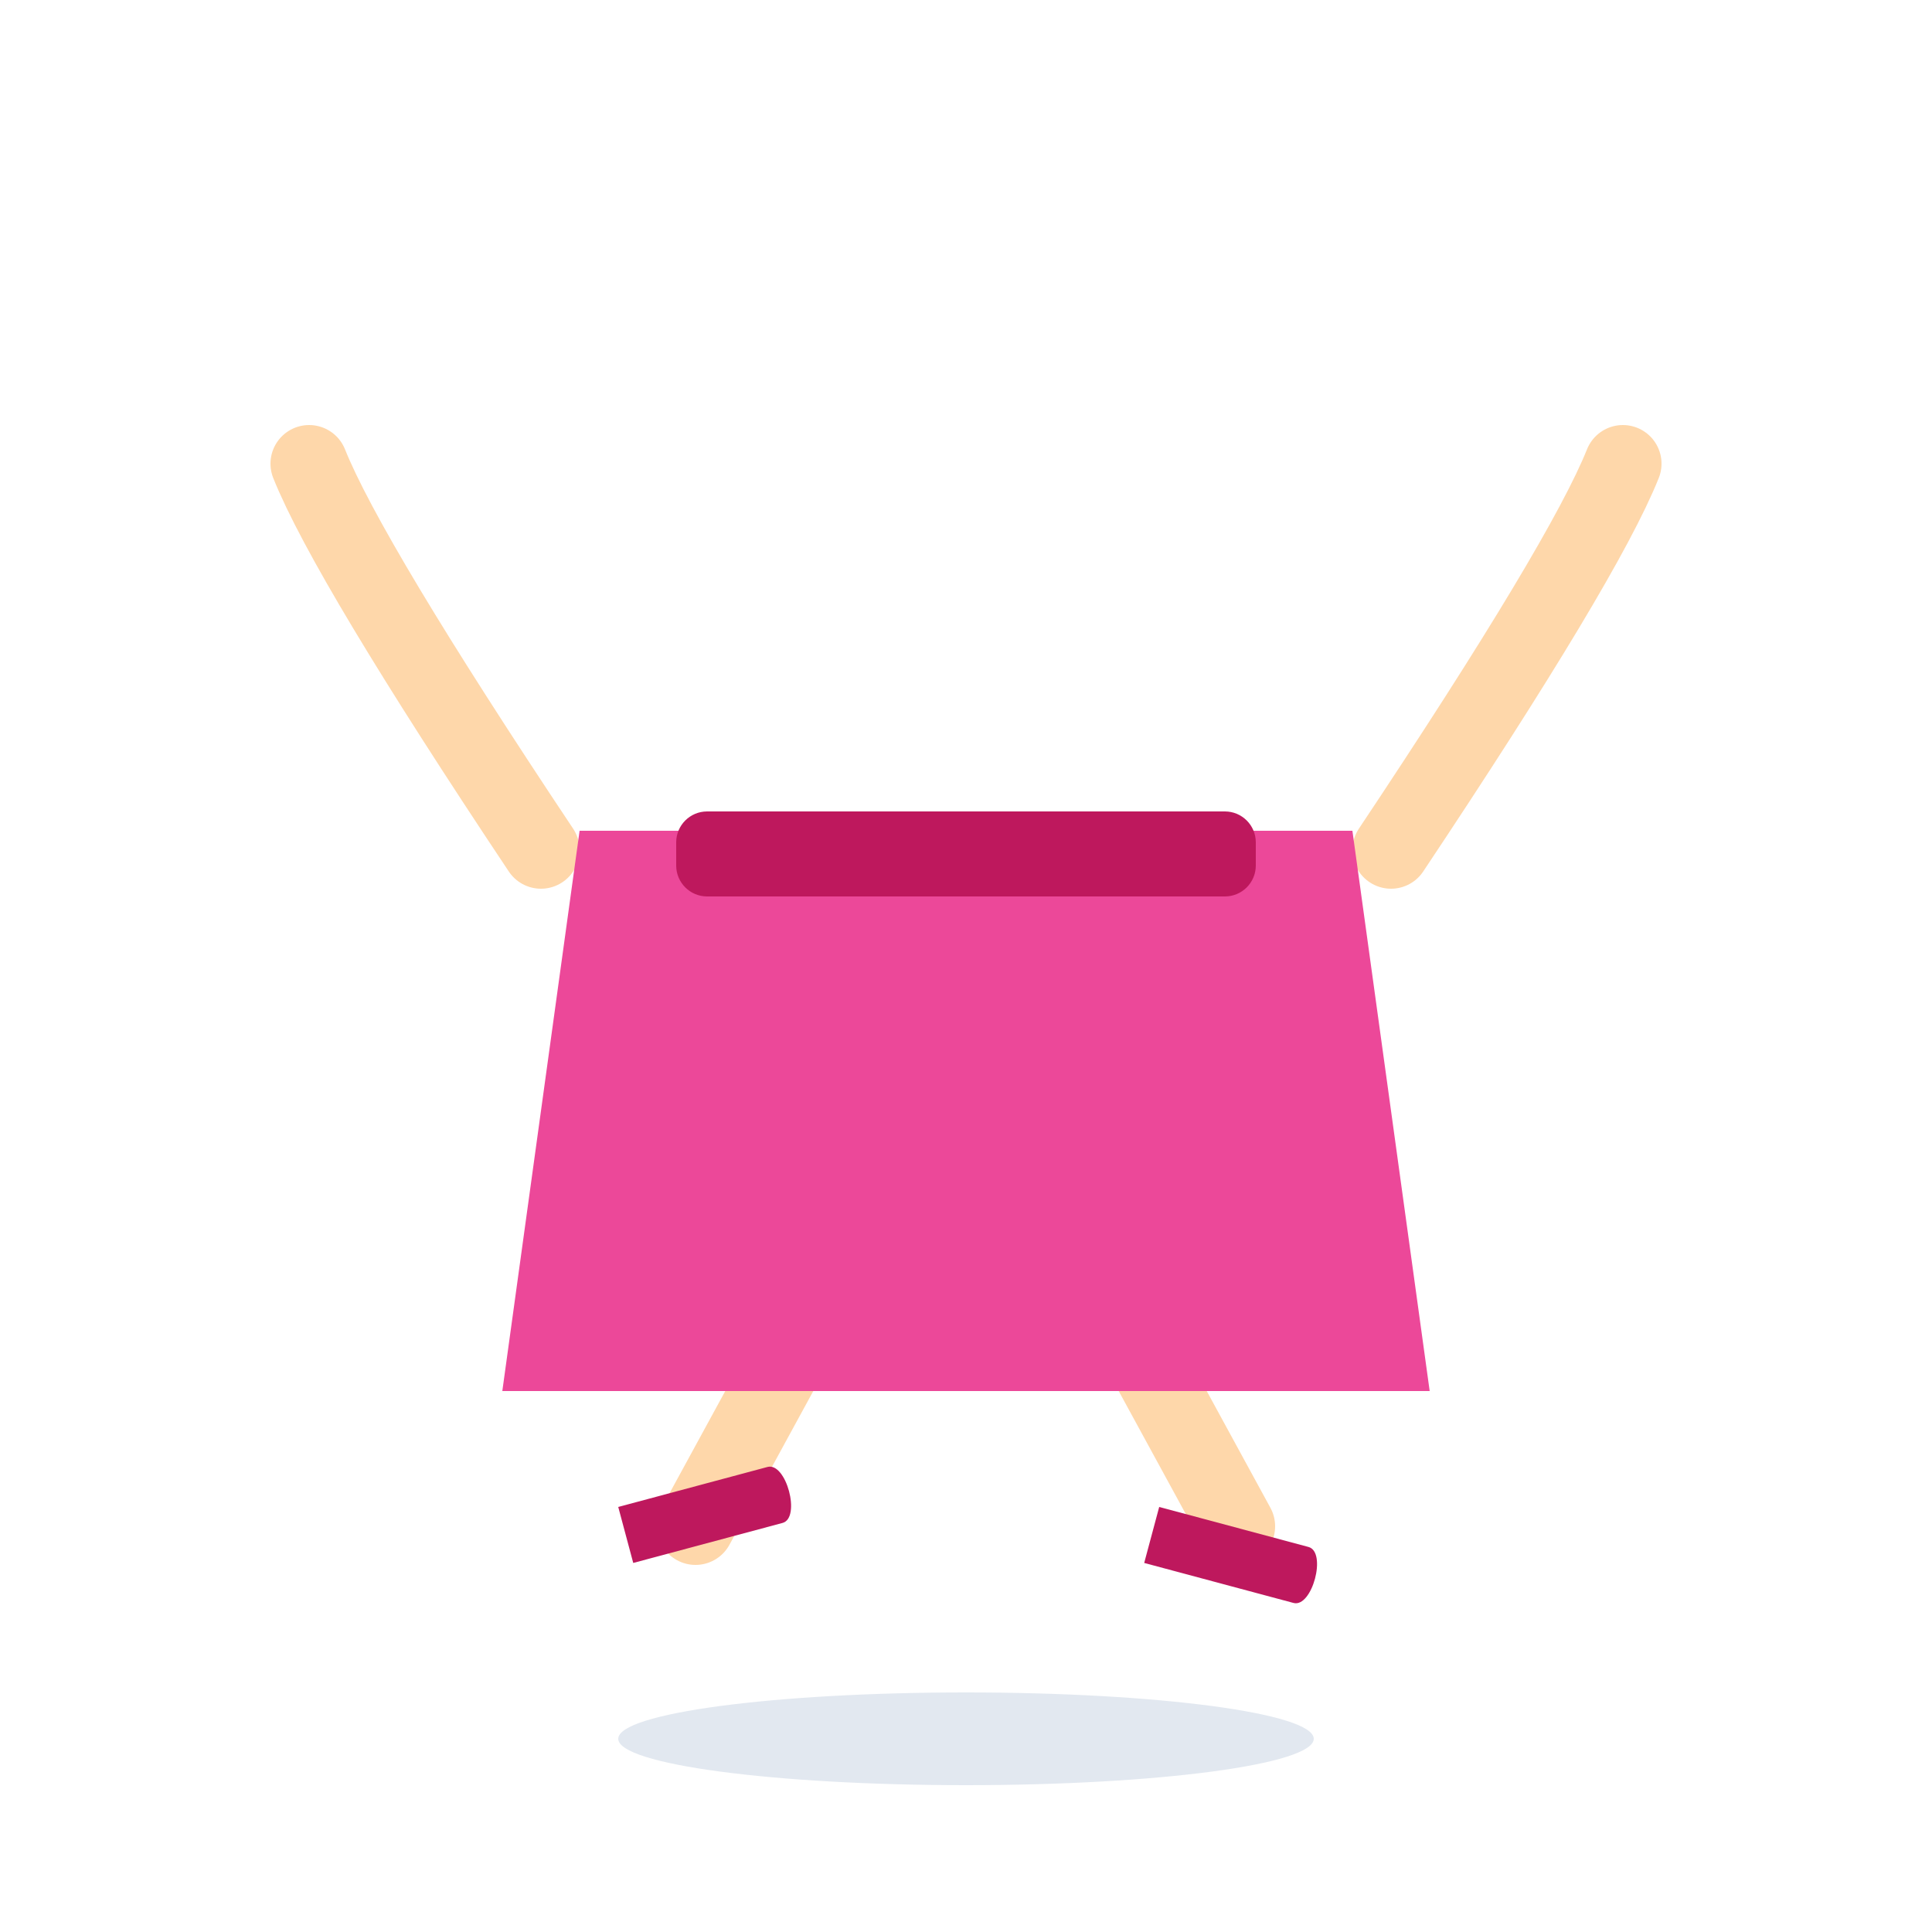
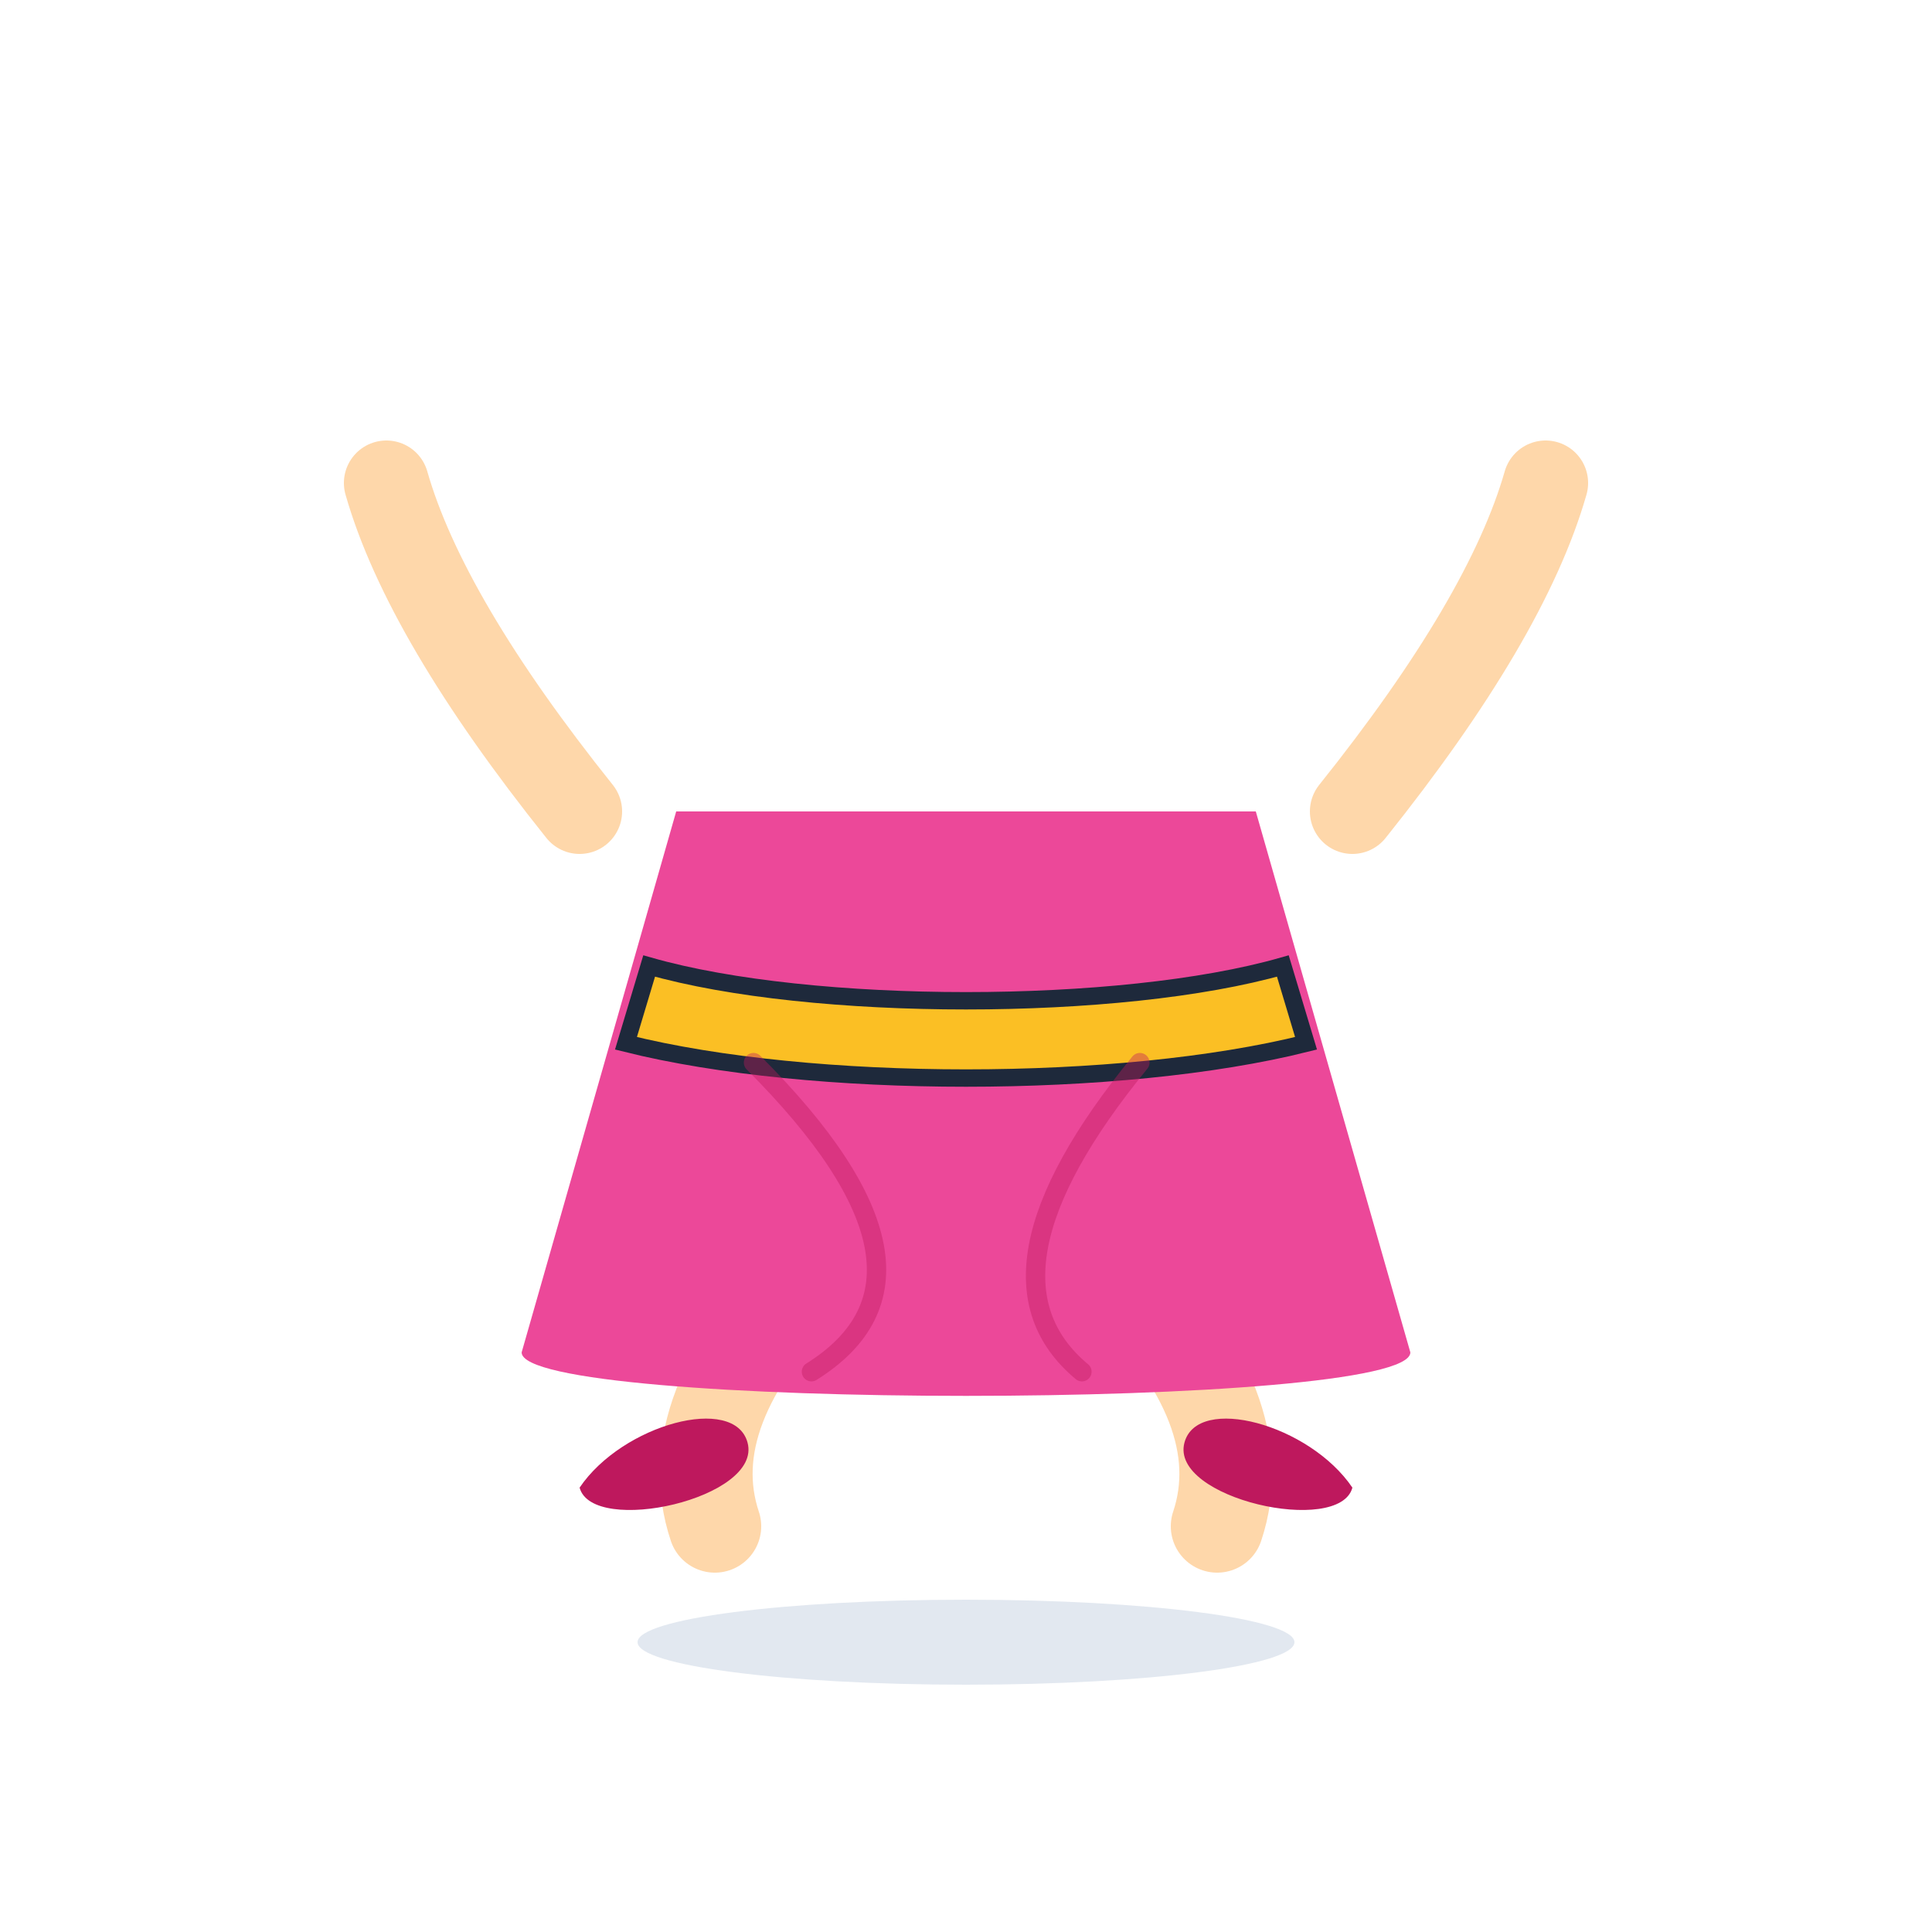
<svg xmlns="http://www.w3.org/2000/svg" viewBox="0 0 500 500">
-   <ellipse cx="250" cy="450" rx="90" ry="12" fill="#E2E8F0" />
-   <path d="M210 340 L180 395" fill="none" stroke="#FED7AA" stroke-width="20" stroke-linecap="round" />
-   <path d="M160 390 h40 c5 0, 5 15, 0 15 h-40 z" fill="#BE185D" transform="rotate(-15 160 390)" />
-   <path d="M290 340 L320 395" fill="none" stroke="#FED7AA" stroke-width="20" stroke-linecap="round" />
-   <path d="M300 390 h40 c5 0, 5 15, 0 15 h-40 z" fill="#BE185D" transform="rotate(15 300 390)" />
-   <path d="M140 220 Q90 145, 80 120" fill="none" stroke="#FED7AA" stroke-width="20" stroke-linecap="round" />
-   <path d="M360 220 Q410 145, 420 120" fill="none" stroke="#FED7AA" stroke-width="20" stroke-linecap="round" />
-   <path d="M150 215 h200 L370 360 H130 Z" fill="#EC4899" />
-   <rect x="175" y="210" width="150" height="22" fill="#BE185D" rx="8" />
+   <ellipse cx="250" cy="425" rx="85" ry="11" fill="#E2E8F0" />
+   <path d="M 210 330 Q 175 365, 185 395" fill="none" stroke="#FED7AA" stroke-width="24" stroke-linecap="round" />
+   <path d="M 150 385 C 150 398, 195 400, 195 385 C 195 372, 165 372, 150 385 Z" fill="#BE185D" transform="rotate(-15 150 385)" />
+   <path d="M 290 330 Q 325 365, 315 395" fill="none" stroke="#FED7AA" stroke-width="24" stroke-linecap="round" />
+   <path d="M 350 385 C 350 398, 305 400, 305 385 C 305 372, 335 372, 350 385 Z" fill="#BE185D" transform="rotate(15 350 385)" />
+   <path d="M 150 210 Q 110 160, 100 125" fill="none" stroke="#FED7AA" stroke-width="22" stroke-linecap="round" />
+   <path d="M 350 210 Q 390 160, 400 125" fill="none" stroke="#FED7AA" stroke-width="22" stroke-linecap="round" />
+   <path d="M 175 210 H 325 L 365 350 C 365 365, 135 365, 135 350 Z" fill="#EC4899" />
+   <path d="M 168 250 C 210 262, 290 262, 332 250 L 338 270 C 290 282, 210 282, 162 270 Z" fill="#FBBF24" stroke="#1E293B" stroke-width="4.5" />
+   <path d="M 195 275 Q 250 330, 210 355" fill="none" stroke="#BE185D" stroke-width="5" stroke-linecap="round" opacity="0.4" />
+   <path d="M 295 275 Q 250 330, 280 355" fill="none" stroke="#BE185D" stroke-width="5" stroke-linecap="round" opacity="0.4" />
</svg>
